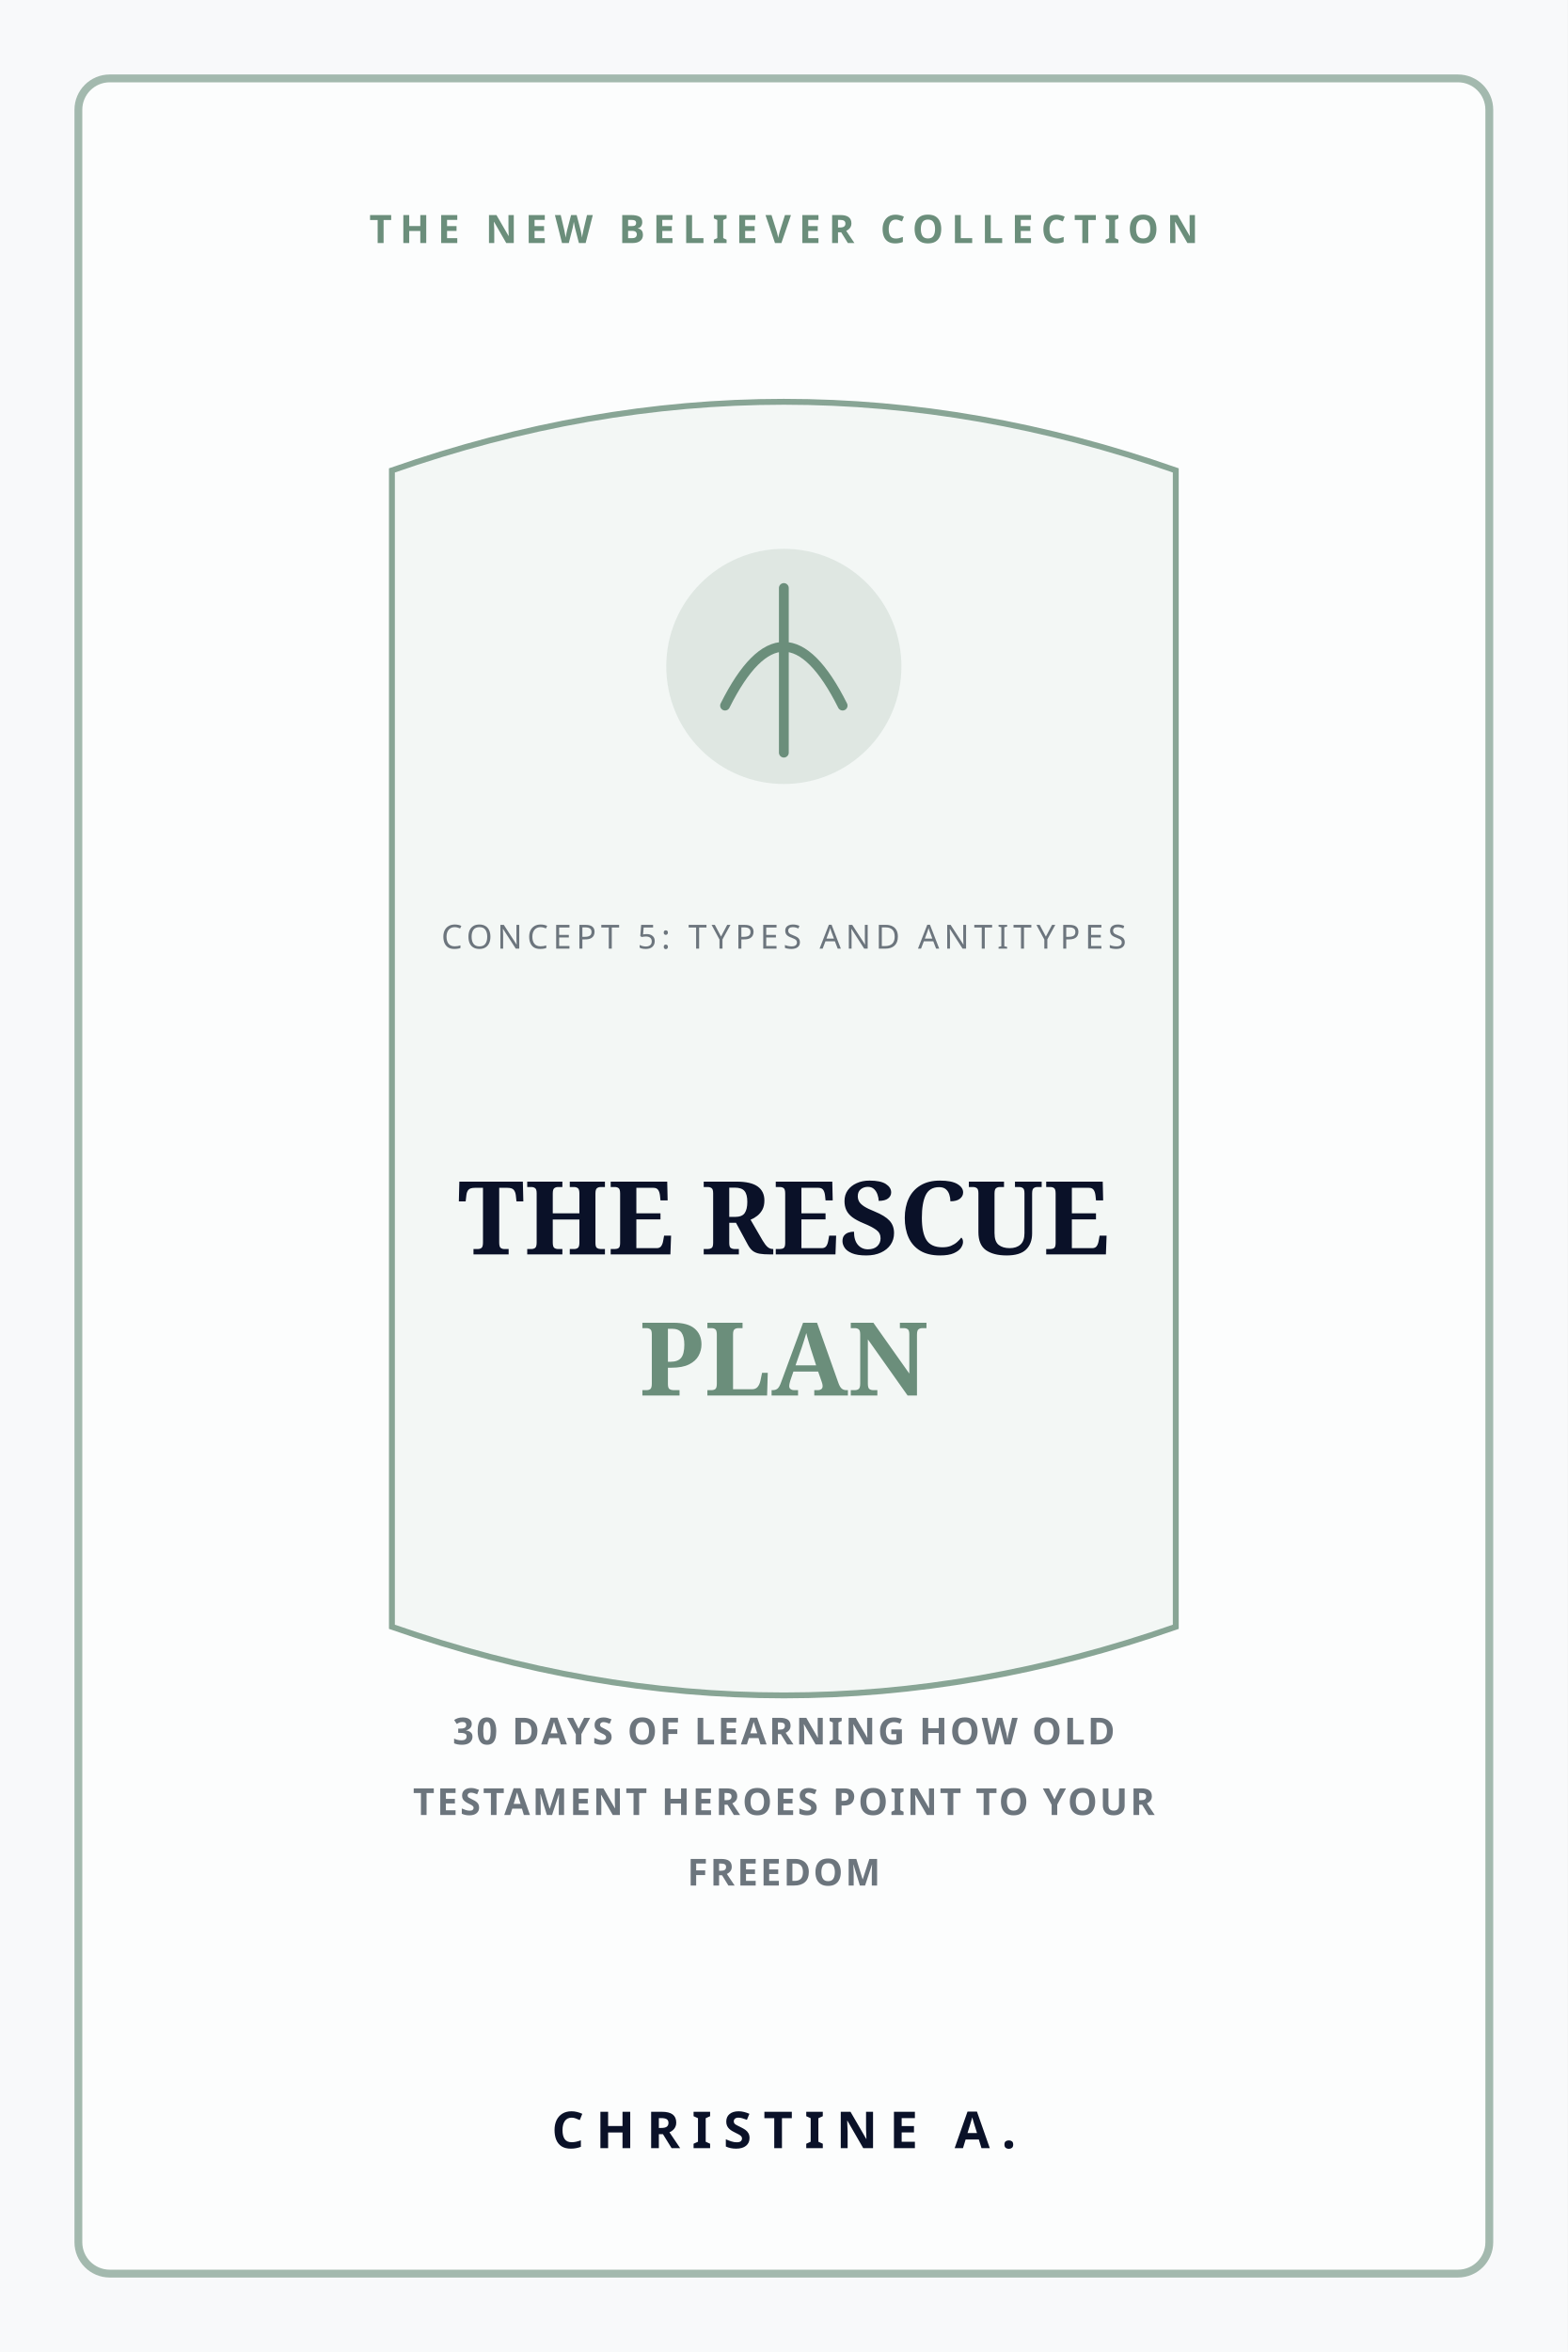
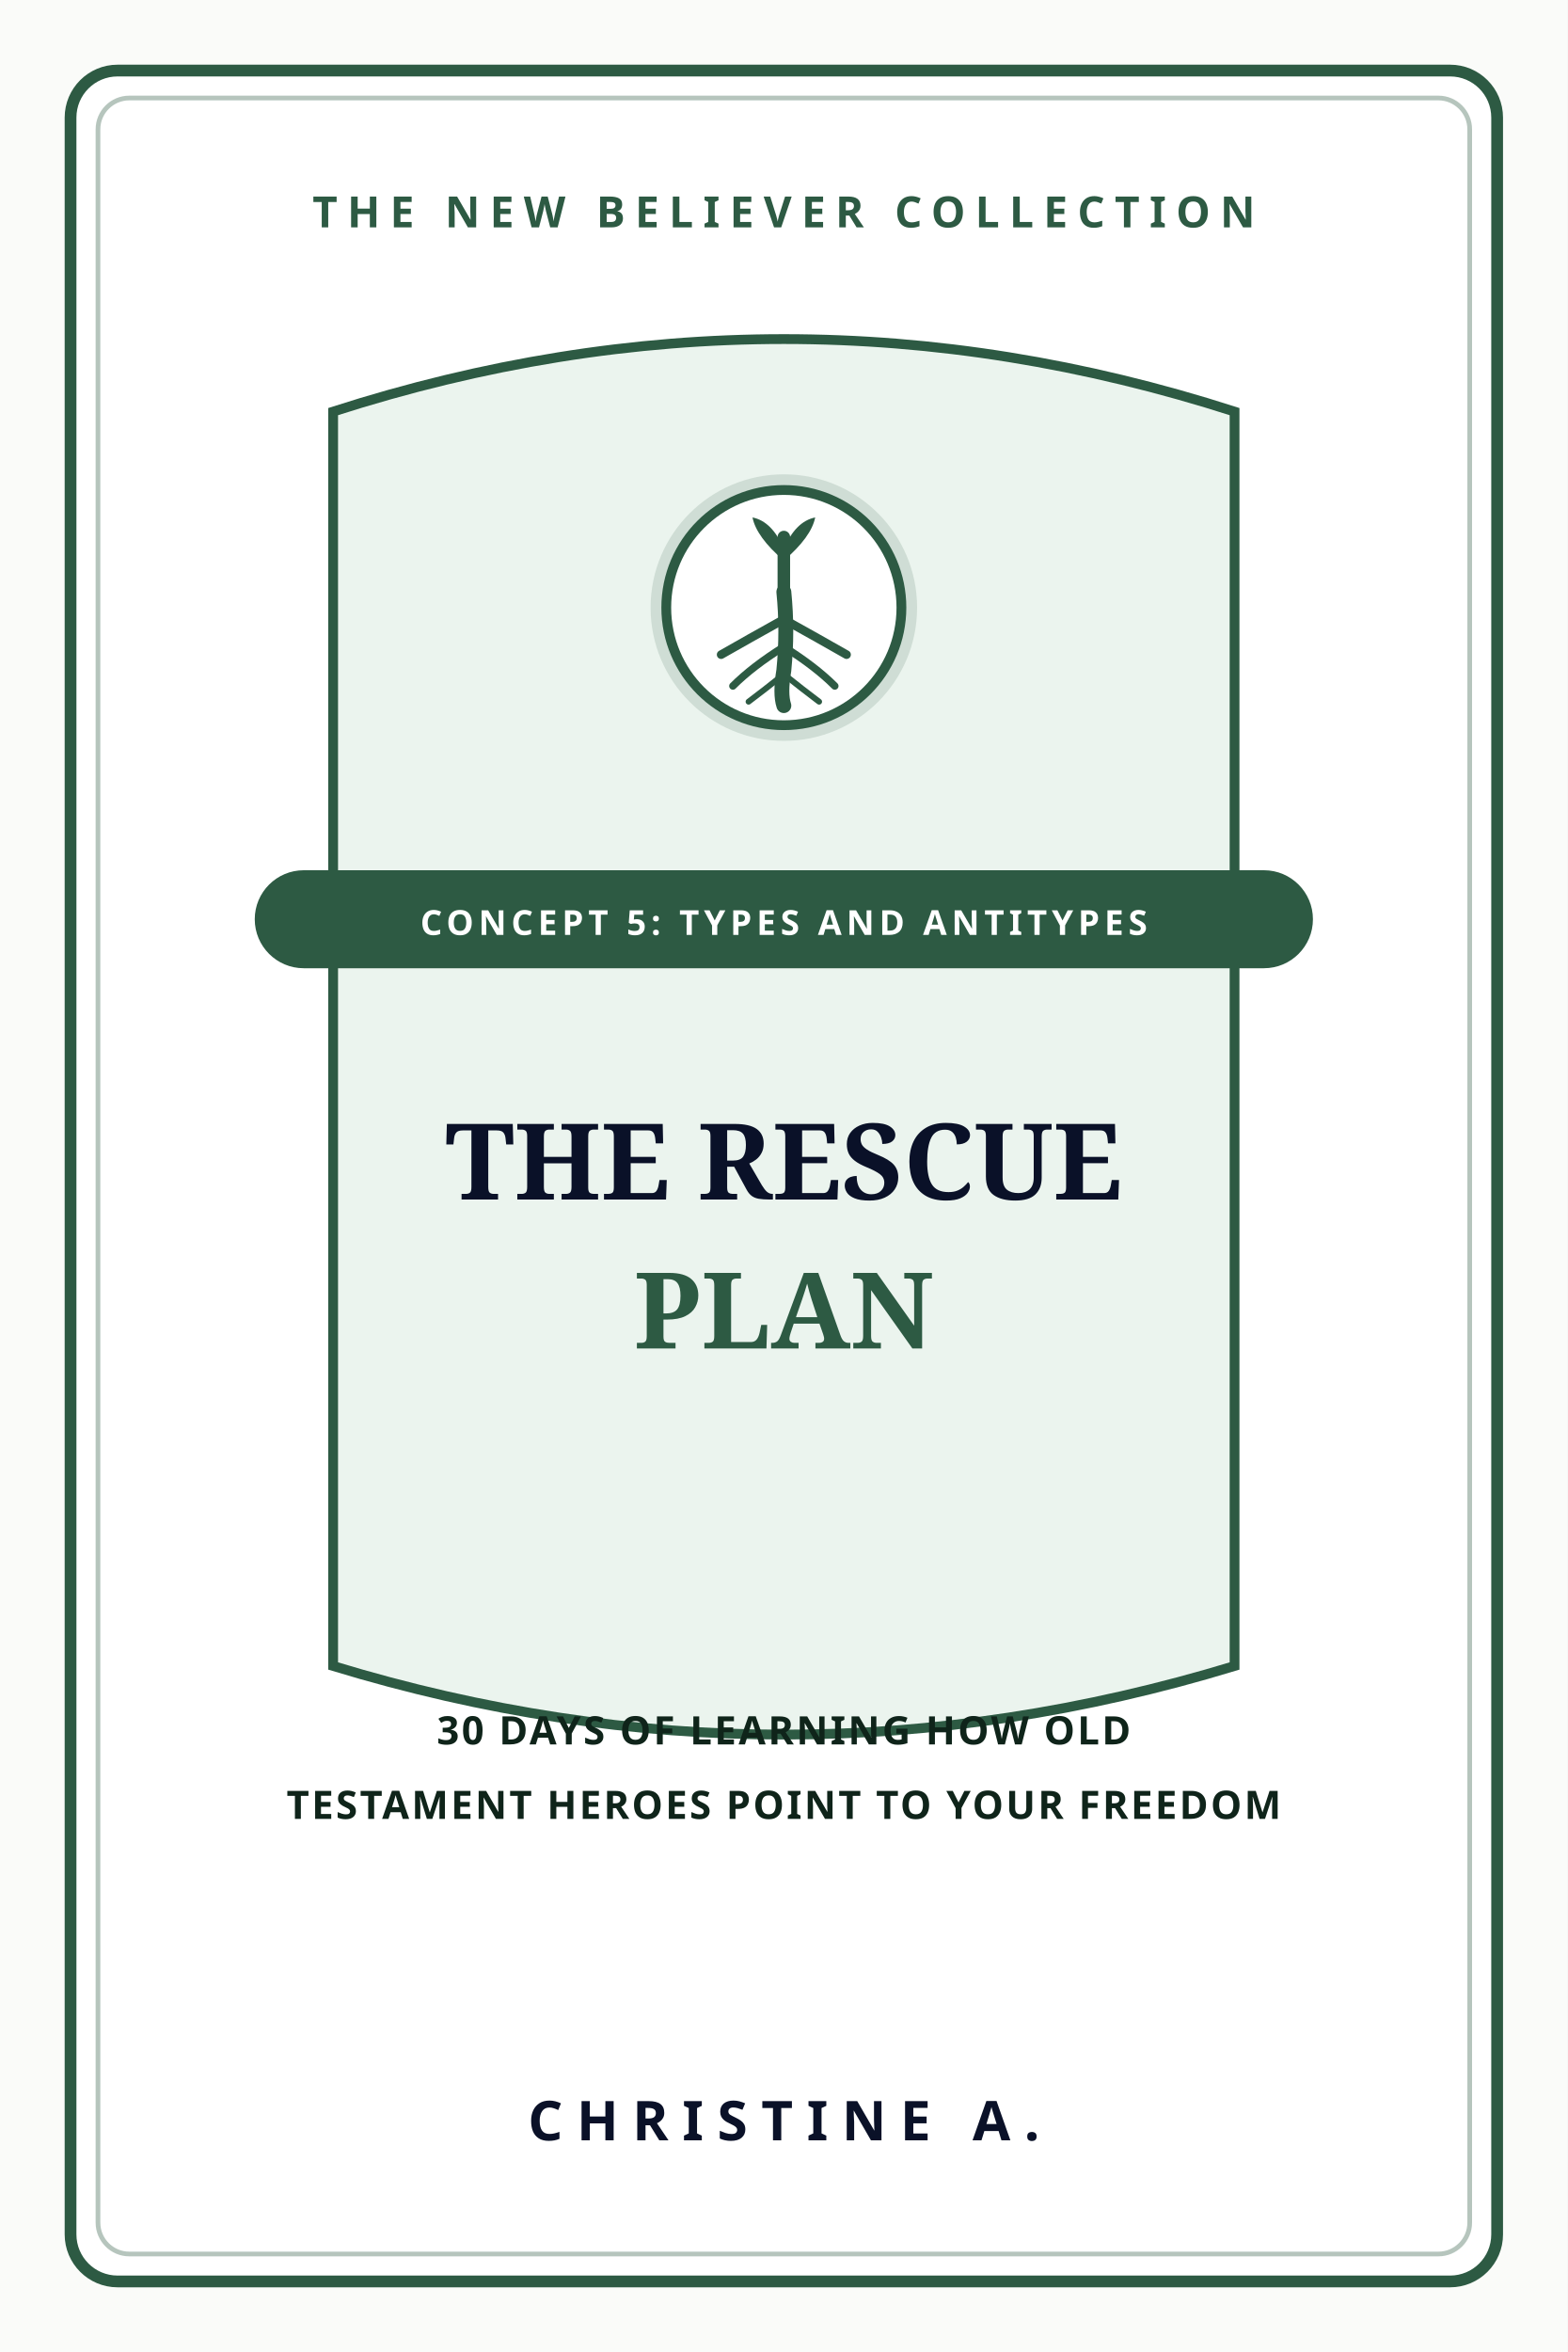
<svg xmlns="http://www.w3.org/2000/svg" viewBox="0 0 400 600" width="100%" height="100%">
-   <rect width="100%" height="100%" fill="#F8F9FA" />
-   <rect x="20" y="20" width="360" height="560" rx="8" fill="#FFFFFF" stroke="#6B8E7B" stroke-width="2" opacity="0.6" />
-   <path d="M 100 120 Q 200 85 300 120 L 300 415 Q 200 450 100 415 Z" fill="#F1F5F3" stroke="#6B8E7B" stroke-width="1.5" opacity="0.8" />
-   <circle cx="200" cy="170" r="30" fill="#6B8E7B" opacity="0.15" />
-   <path d="M 185 180 Q 200 150 215 180 M 200 150 L 200 192" stroke="#6B8E7B" stroke-width="2.5" fill="none" stroke-linecap="round" />
-   <text x="200" y="62" font-family="'Montserrat', sans-serif" font-size="10" font-weight="bold" fill="#6B8E7B" text-anchor="middle" letter-spacing="2">THE NEW BELIEVER COLLECTION</text>
-   <text x="200" y="242" font-family="'Montserrat', sans-serif" font-size="8.5" fill="#6C757D" text-anchor="middle" letter-spacing="1.2">CONCEPT 5: TYPES AND ANTITYPES</text>
-   <text x="200" y="320" font-family="'Playfair Display', Georgia, serif" font-size="26" font-weight="bold" fill="#0A1128" text-anchor="middle">THE RESCUE</text>
-   <text x="200" y="356" font-family="'Playfair Display', Georgia, serif" font-size="26" font-weight="bold" fill="#6B8E7B" text-anchor="middle">PLAN</text>
-   <text x="200" y="445" font-family="'Montserrat', sans-serif" font-size="9.5" font-weight="600" fill="#6C757D" text-anchor="middle" letter-spacing="0.6">30 DAYS OF LEARNING HOW OLD</text>
-   <text x="200" y="463" font-family="'Montserrat', sans-serif" font-size="9.5" font-weight="600" fill="#6C757D" text-anchor="middle" letter-spacing="0.6">TESTAMENT HEROES POINT TO YOUR</text>
-   <text x="200" y="481" font-family="'Montserrat', sans-serif" font-size="9.5" font-weight="600" fill="#6C757D" text-anchor="middle" letter-spacing="0.6">FREEDOM</text>
-   <text x="200" y="548" font-family="'Montserrat', sans-serif" font-size="13" font-weight="bold" fill="#0A1128" text-anchor="middle" letter-spacing="3">CHRISTINE A.</text>
+   <rect width="100%" height="100%" fill="#FAFBF9" />
+   <rect x="18" y="18" width="364" height="564" rx="12" fill="#FFFFFF" stroke="#2D5A43" stroke-width="3" />
+   <rect x="25" y="25" width="350" height="550" rx="8" fill="none" stroke="#2D5A43" stroke-width="1.2" opacity="0.35" />
+   <path d="M 85 105 Q 200 68 315 105 L 315 425 Q 200 460 85 425 Z" fill="#EBF4EE" stroke="#2D5A43" stroke-width="2.5" />
+   <g transform="translate(200, 155)">
+     <circle cx="0" cy="0" r="34" fill="#2D5A43" opacity="0.15" />
+     <circle cx="0" cy="0" r="30" fill="#FFFFFF" stroke="#2D5A43" stroke-width="2.5" />
+     <path d="M 0 -18 L 0 -4" stroke="#2D5A43" stroke-width="3.2" stroke-linecap="round" />
+     <path d="M 0 -12 Q -7 -18 -8 -23 Q -3 -22 0 -15" fill="#2D5A43" />
+     <path d="M 0 -12 Q 7 -18 8 -23 Q 3 -22 0 -15" fill="#2D5A43" />
+     <path d="M 0 -4 Q 1 6 0 16 Q -1 22 0 25" stroke="#2D5A43" stroke-width="3.8" fill="none" stroke-linecap="round" />
+     <path d="M 0 3 Q -9 8 -16 12" stroke="#2D5A43" stroke-width="2.2" fill="none" stroke-linecap="round" />
+     <path d="M 0 3 Q 9 8 16 12" stroke="#2D5A43" stroke-width="2.2" fill="none" stroke-linecap="round" />
+     <path d="M 0 10 Q -8 15 -13 20" stroke="#2D5A43" stroke-width="1.9" fill="none" stroke-linecap="round" />
+     <path d="M 0 10 Q 8 15 13 20" stroke="#2D5A43" stroke-width="1.9" fill="none" stroke-linecap="round" />
+     <path d="M 0 17 Q -5 21 -9 24" stroke="#2D5A43" stroke-width="1.5" fill="none" stroke-linecap="round" />
+     <path d="M 0 17 Q 5 21 9 24" stroke="#2D5A43" stroke-width="1.5" fill="none" stroke-linecap="round" />
+   </g>
+   <text x="200" y="58" font-family="'Montserrat', system-ui, sans-serif" font-size="11" font-weight="800" fill="#2D5A43" text-anchor="middle" letter-spacing="2.5">THE NEW BELIEVER COLLECTION</text>
+   <rect x="65" y="222" width="270" height="25" rx="12.5" fill="#2D5A43" />
+   <text x="200" y="238.5" font-family="'Montserrat', system-ui, sans-serif" font-size="8.8" font-weight="800" fill="#FFFFFF" text-anchor="middle" letter-spacing="1.2">CONCEPT 5: TYPES AND ANTITYPES</text>
+   <text x="200" y="306" font-family="'Playfair Display', Georgia, serif" font-size="27" font-weight="bold" fill="#0A1128" text-anchor="middle">THE RESCUE</text>
+   <text x="200" y="344" font-family="'Playfair Display', Georgia, serif" font-size="27" font-weight="bold" fill="#2D5A43" text-anchor="middle">PLAN</text>
+   <text x="200" y="445" font-family="'Montserrat', system-ui, sans-serif" font-size="10" font-weight="800" fill="#0F241A" text-anchor="middle" letter-spacing="0.6">30 DAYS OF LEARNING HOW OLD</text>
+   <text x="200" y="464" font-family="'Montserrat', system-ui, sans-serif" font-size="10" font-weight="800" fill="#0F241A" text-anchor="middle" letter-spacing="0.6">TESTAMENT HEROES POINT TO YOUR FREEDOM</text>
+   <text x="200" y="546" font-family="'Montserrat', system-ui, sans-serif" font-size="14" font-weight="800" fill="#0A1128" text-anchor="middle" letter-spacing="3.5">CHRISTINE A.</text>
</svg>
